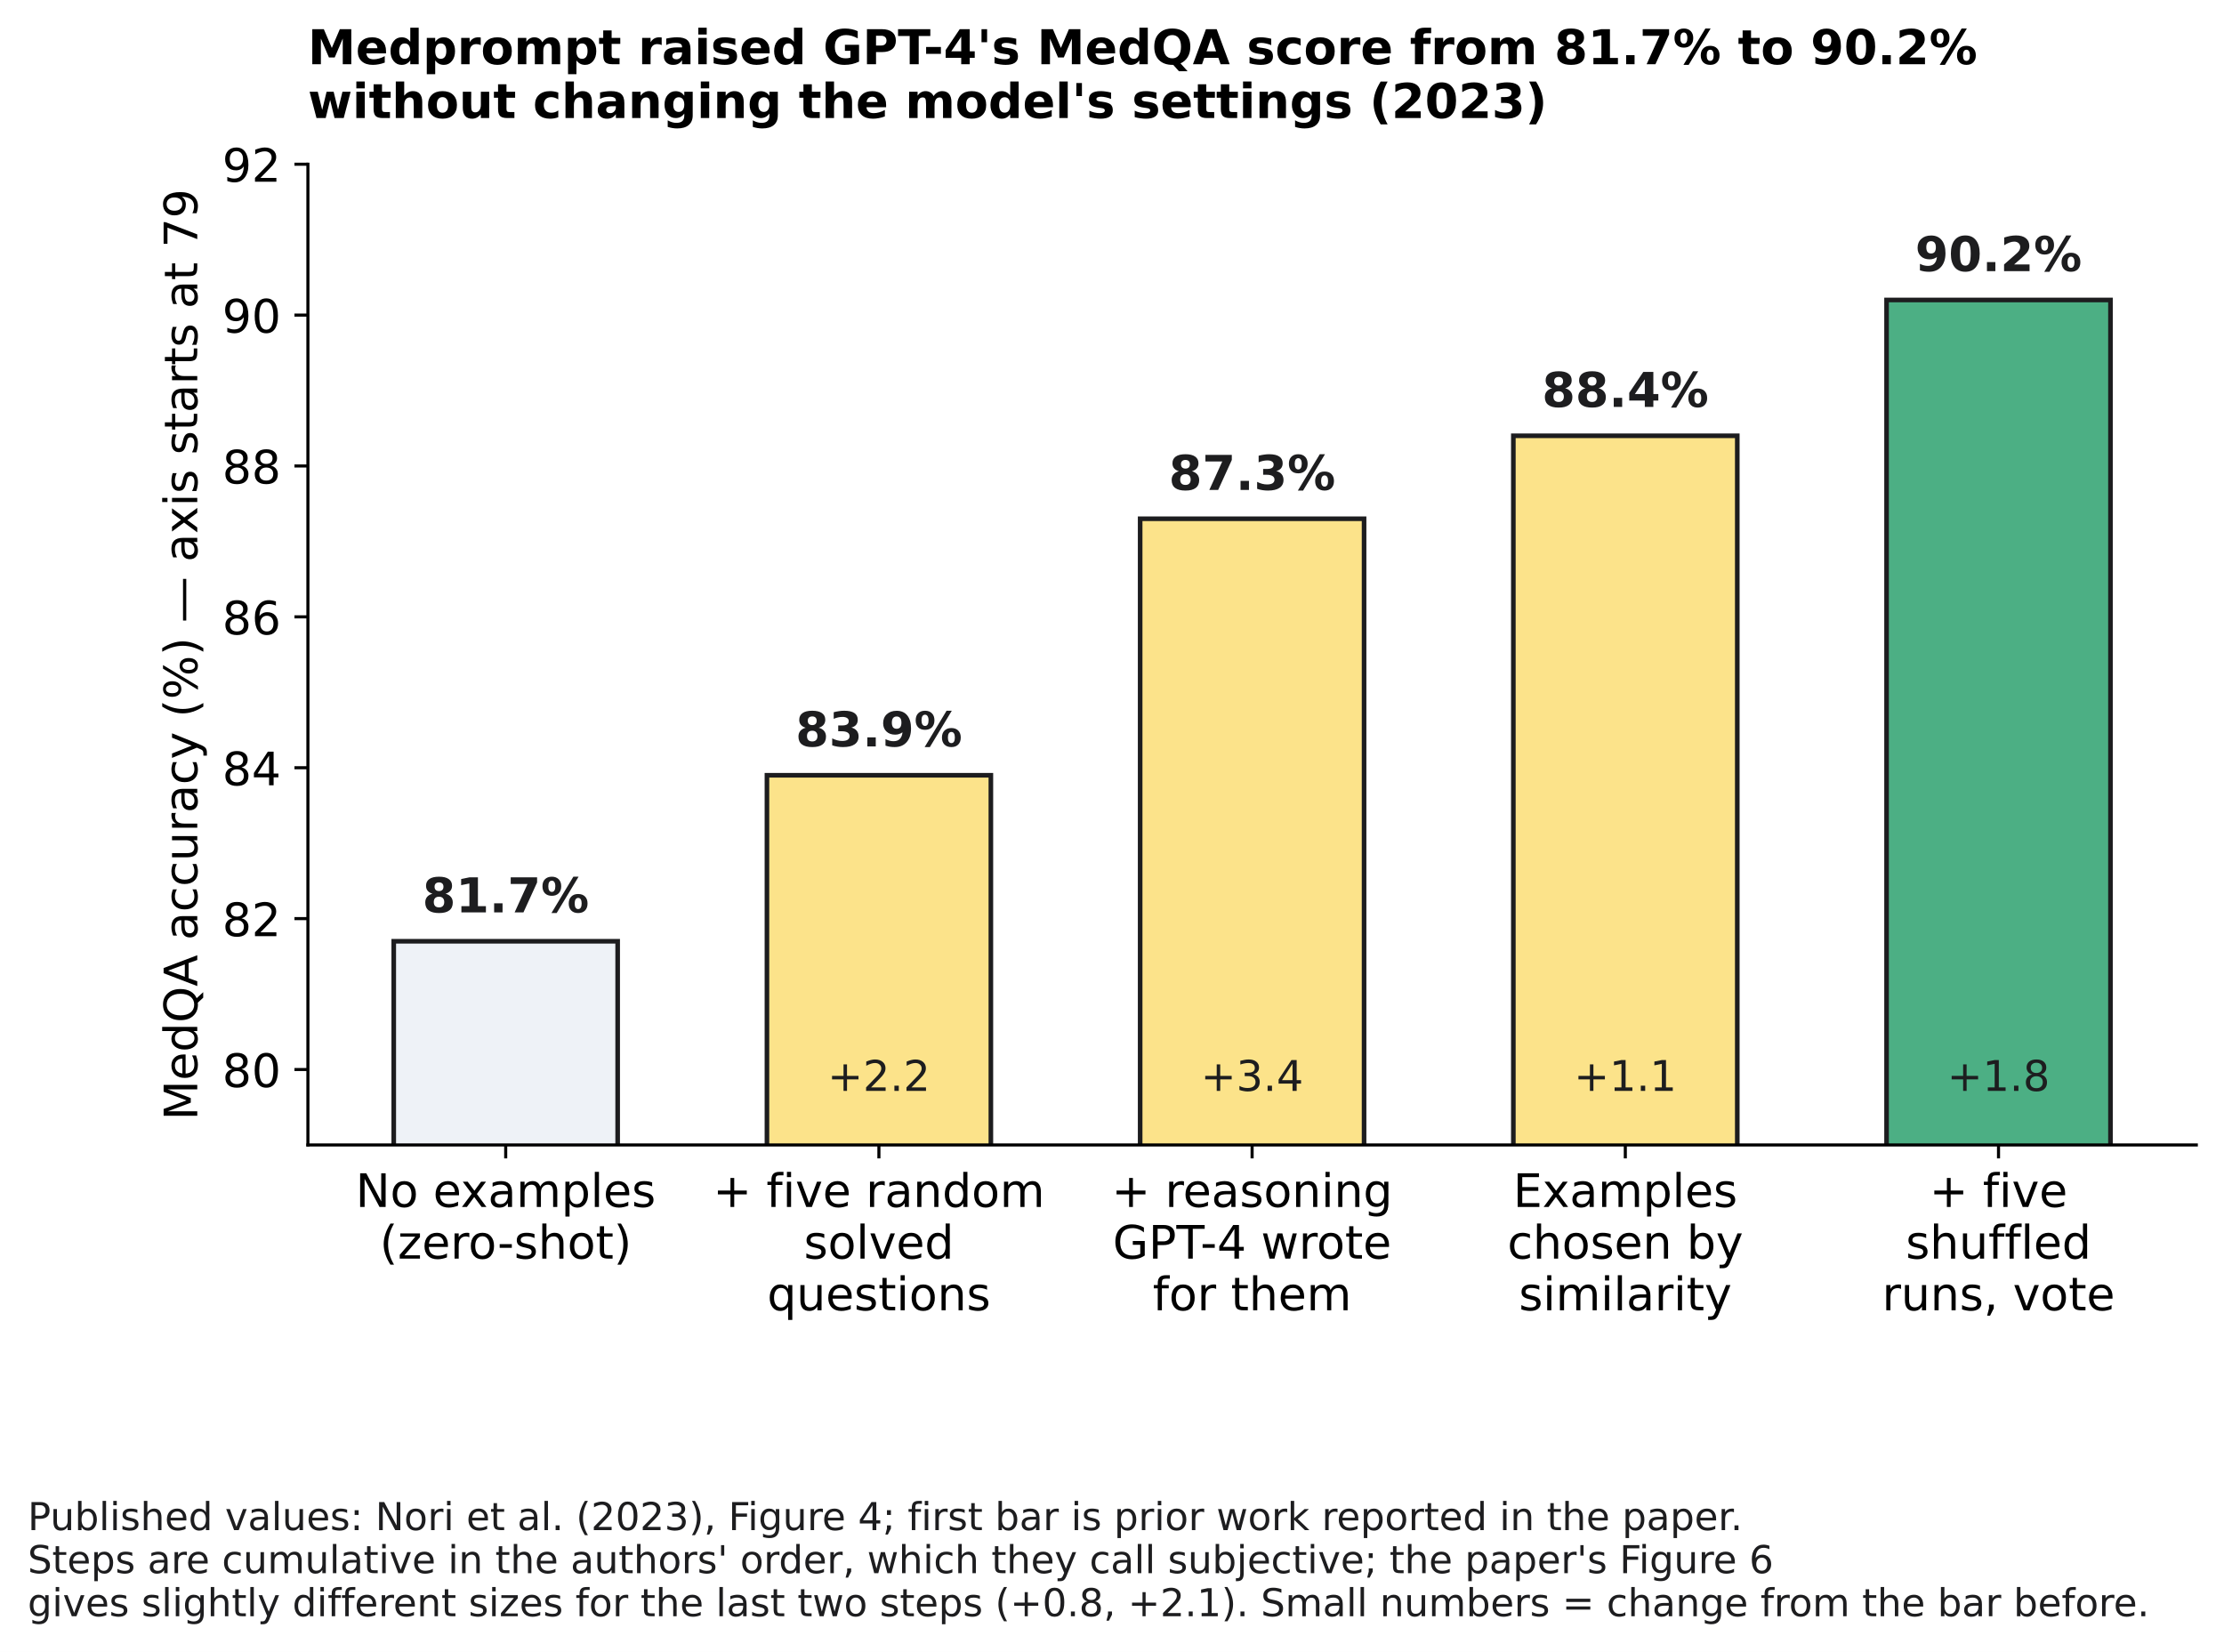
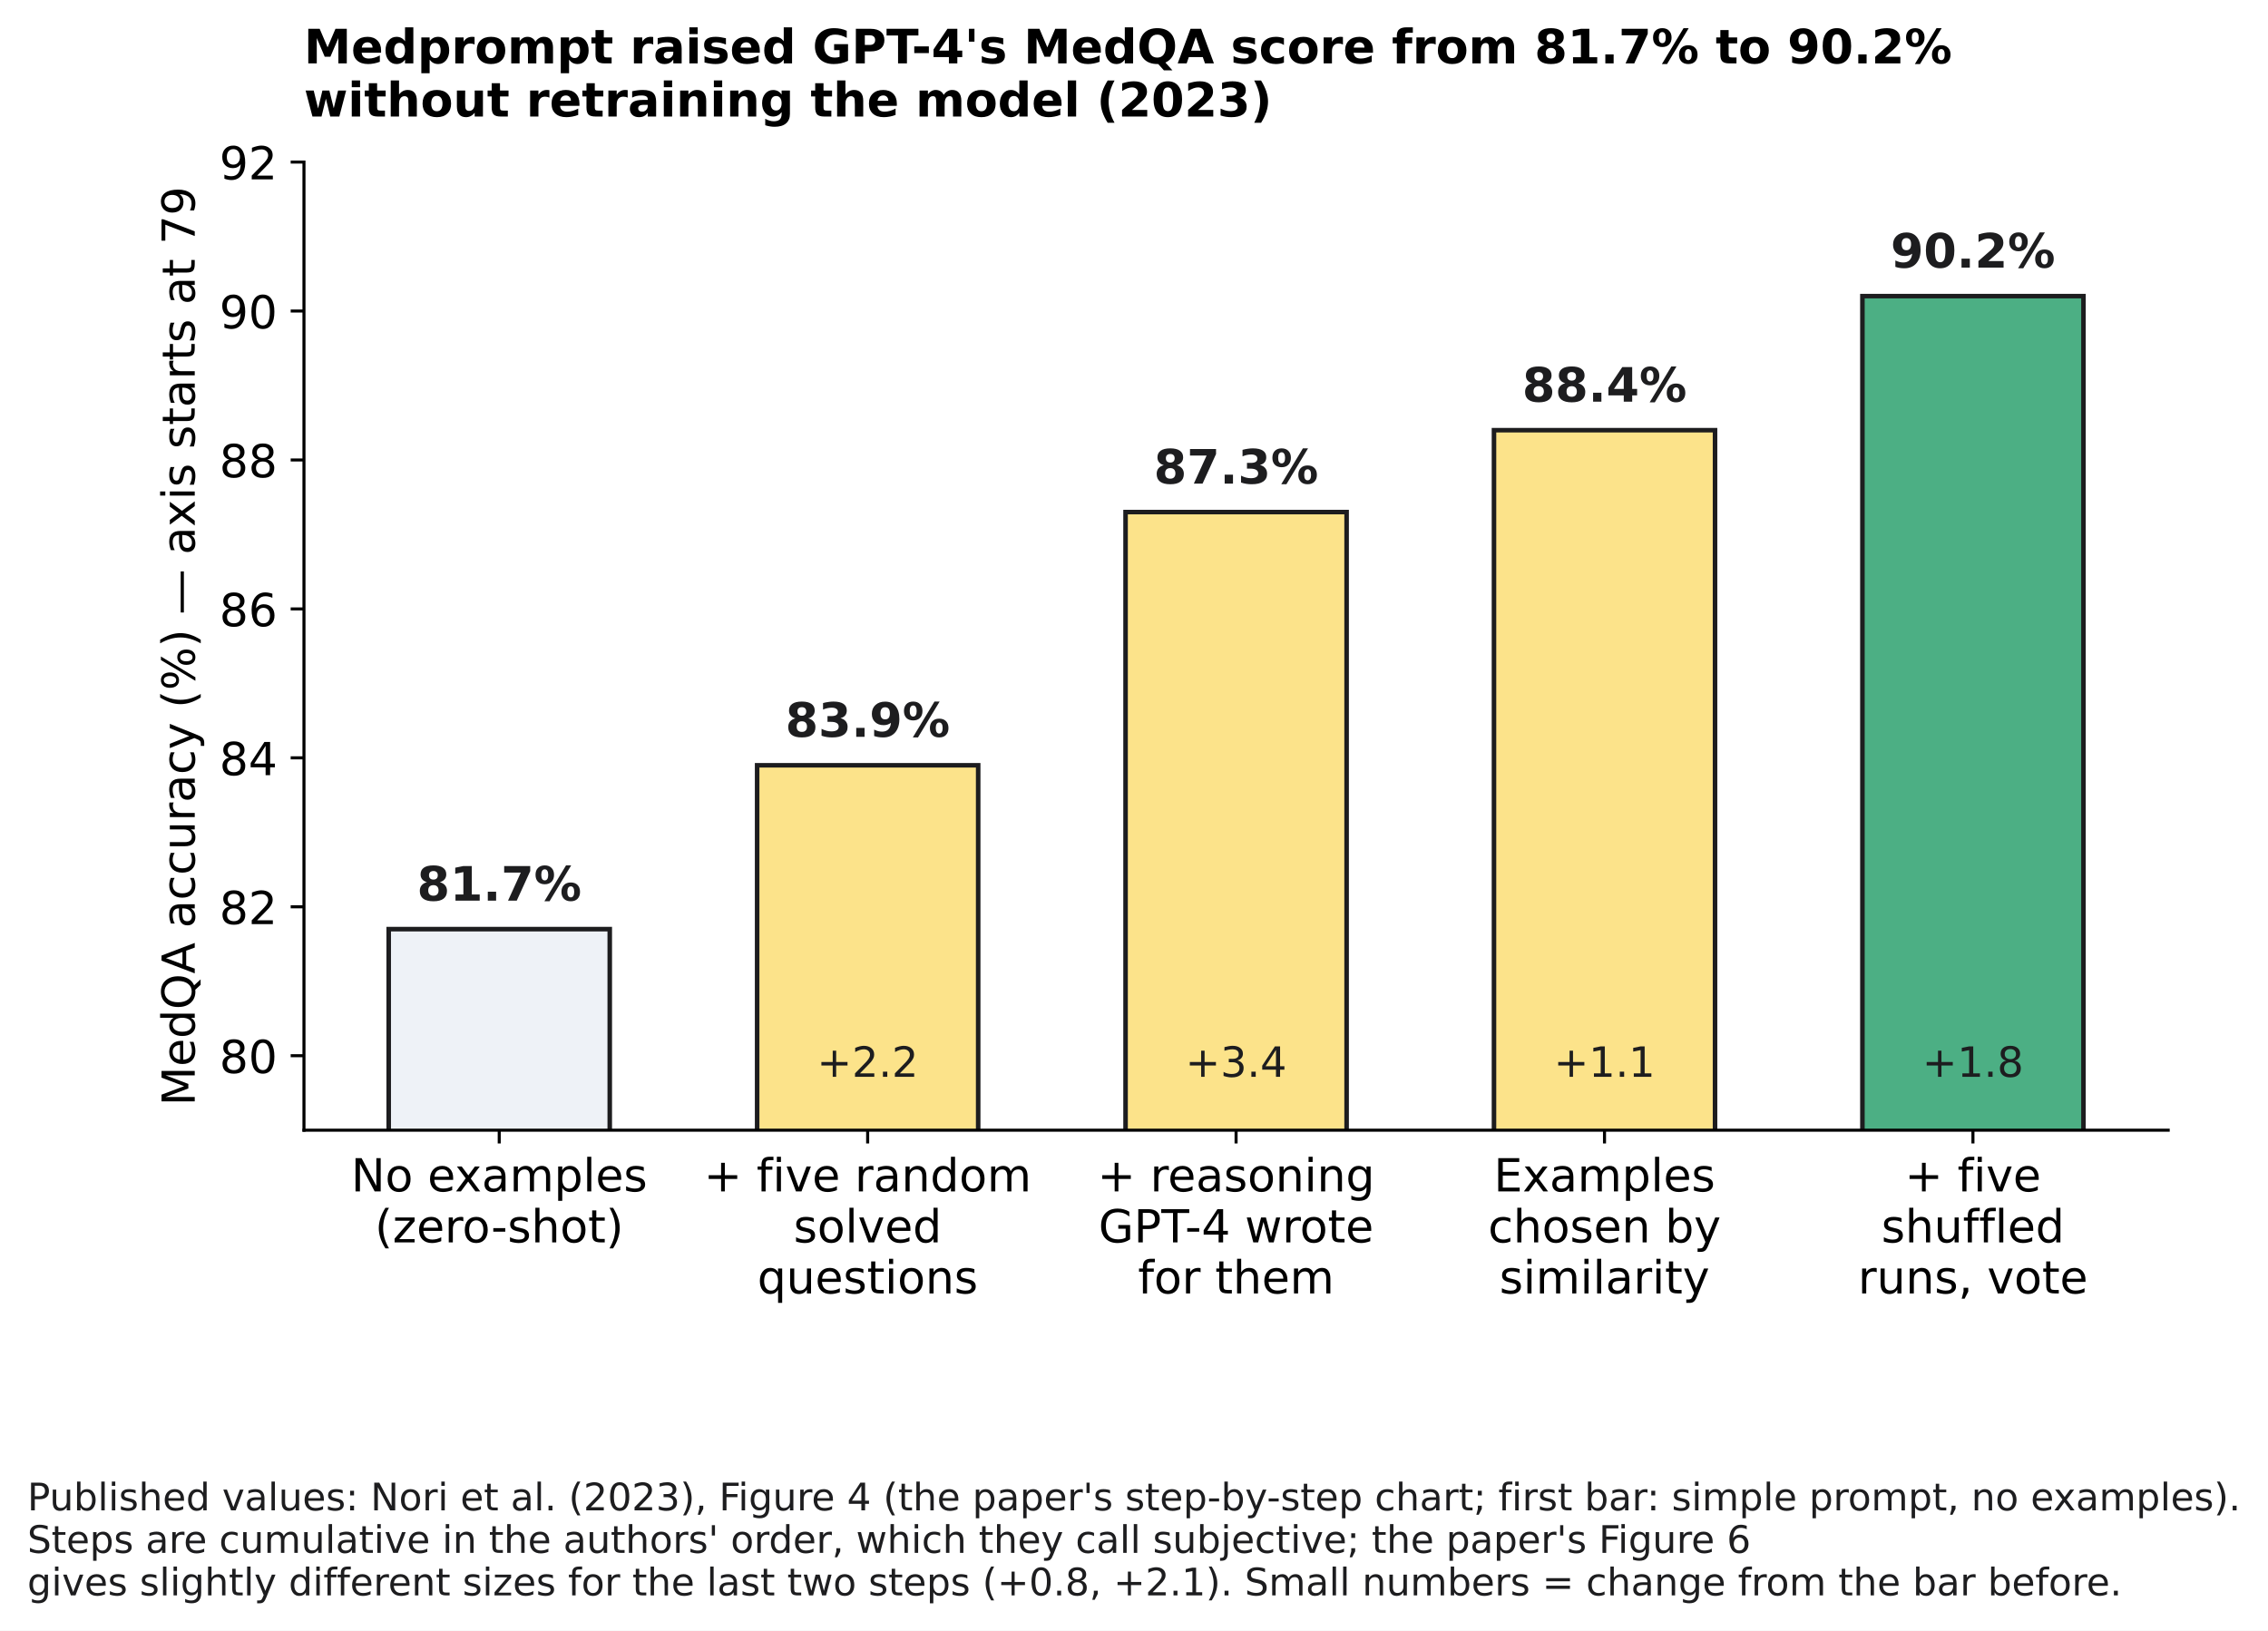
- <svg xmlns="http://www.w3.org/2000/svg" xmlns:xlink="http://www.w3.org/1999/xlink" width="578.304pt" height="429.543pt" viewBox="0 0 578.304 429.543" version="1.1">
+ <svg xmlns="http://www.w3.org/2000/svg" xmlns:xlink="http://www.w3.org/1999/xlink" width="597.391pt" height="429.543pt" viewBox="0 0 597.391 429.543" version="1.1">
  <defs>
    <style type="text/css">*{stroke-linejoin: round; stroke-linecap: butt}</style>
  </defs>
  <g id="figure_1">
    <g id="patch_1">
-       <path d="M 0 429.543  L 578.304 429.543  L 578.304 0  L 0 0  z " style="fill: #ffffff" />
+       <path d="M 0 429.543  L 597.391 429.543  L 597.391 0  L 0 0  z " style="fill: #ffffff" />
    </g>
    <g id="axes_1">
      <g id="patch_2">
        <path d="M 80.064 297.719  L 571.104 297.719  L 571.104 42.695  L 80.064 42.695  z " style="fill: #ffffff" />
      </g>
      <g id="patch_3">
-         <path d="M 102.384 1847.481  L 160.61 1847.481  L 160.61 244.753  L 102.384 244.753  z " clip-path="url(#pc1f231b0bd)" style="fill: #eef2f7; stroke: #1d1d1f; stroke-width: 1.2; stroke-linejoin: miter" />
+         <path d="M 102.384 1847.481  L 160.61 1847.481  L 160.61 244.753  L 102.384 244.753  z " clip-path="url(#p0e576412d0)" style="fill: #eef2f7; stroke: #1d1d1f; stroke-width: 1.2; stroke-linejoin: miter" />
      </g>
      <g id="patch_4">
-         <path d="M 199.427 1847.481  L 257.654 1847.481  L 257.654 201.595  L 199.427 201.595  z " clip-path="url(#pc1f231b0bd)" style="fill: #fce38a; stroke: #1d1d1f; stroke-width: 1.2; stroke-linejoin: miter" />
+         <path d="M 199.427 1847.481  L 257.654 1847.481  L 257.654 201.595  L 199.427 201.595  z " clip-path="url(#p0e576412d0)" style="fill: #fce38a; stroke: #1d1d1f; stroke-width: 1.2; stroke-linejoin: miter" />
      </g>
      <g id="patch_5">
-         <path d="M 296.471 1847.481  L 354.697 1847.481  L 354.697 134.896  L 296.471 134.896  z " clip-path="url(#pc1f231b0bd)" style="fill: #fce38a; stroke: #1d1d1f; stroke-width: 1.2; stroke-linejoin: miter" />
+         <path d="M 296.471 1847.481  L 354.697 1847.481  L 354.697 134.896  L 296.471 134.896  z " clip-path="url(#p0e576412d0)" style="fill: #fce38a; stroke: #1d1d1f; stroke-width: 1.2; stroke-linejoin: miter" />
      </g>
      <g id="patch_6">
-         <path d="M 393.514 1847.481  L 451.741 1847.481  L 451.741 113.317  L 393.514 113.317  z " clip-path="url(#pc1f231b0bd)" style="fill: #fce38a; stroke: #1d1d1f; stroke-width: 1.2; stroke-linejoin: miter" />
+         <path d="M 393.514 1847.481  L 451.741 1847.481  L 451.741 113.317  L 393.514 113.317  z " clip-path="url(#p0e576412d0)" style="fill: #fce38a; stroke: #1d1d1f; stroke-width: 1.2; stroke-linejoin: miter" />
      </g>
      <g id="patch_7">
-         <path d="M 490.558 1847.481  L 548.784 1847.481  L 548.784 78.006  L 490.558 78.006  z " clip-path="url(#pc1f231b0bd)" style="fill: #4caf84; stroke: #1d1d1f; stroke-width: 1.2; stroke-linejoin: miter" />
+         <path d="M 490.558 1847.481  L 548.784 1847.481  L 548.784 78.006  L 490.558 78.006  z " clip-path="url(#p0e576412d0)" style="fill: #4caf84; stroke: #1d1d1f; stroke-width: 1.2; stroke-linejoin: miter" />
      </g>
      <g id="matplotlib.axis_1">
        <g id="xtick_1">
          <g id="line2d_1">
            <defs>
-               <path id="m64e1b8d2f0" d="M 0 0  L 0 3.5  " style="stroke: #000000; stroke-width: 0.8" />
+               <path id="mc792ad1096" d="M 0 0  L 0 3.5  " style="stroke: #000000; stroke-width: 0.8" />
            </defs>
            <g>
-               <use xlink:href="#m64e1b8d2f0" x="131.497" y="297.719" style="stroke: #000000; stroke-width: 0.8" />
+               <use xlink:href="#mc792ad1096" x="131.497" y="297.719" style="stroke: #000000; stroke-width: 0.8" />
            </g>
          </g>
          <g id="text_1">
            <text style="font: 12px 'DejaVu Sans', 'Bitstream Vera Sans', 'Computer Modern Sans Serif', 'Lucida Grande', 'Verdana', 'Geneva', 'Lucid', 'Arial', 'Helvetica', 'Avant Garde', sans-serif" transform="translate(92.47736 313.8374)">No examples</text>
            <text style="font: 12px 'DejaVu Sans', 'Bitstream Vera Sans', 'Computer Modern Sans Serif', 'Lucida Grande', 'Verdana', 'Geneva', 'Lucid', 'Arial', 'Helvetica', 'Avant Garde', sans-serif" transform="translate(98.74267 327.2748)">(zero-shot)</text>
          </g>
        </g>
        <g id="xtick_2">
          <g id="line2d_2">
            <g>
-               <use xlink:href="#m64e1b8d2f0" x="228.541" y="297.719" style="stroke: #000000; stroke-width: 0.8" />
+               <use xlink:href="#mc792ad1096" x="228.541" y="297.719" style="stroke: #000000; stroke-width: 0.8" />
            </g>
          </g>
          <g id="text_2">
            <text style="font: 12px 'DejaVu Sans', 'Bitstream Vera Sans', 'Computer Modern Sans Serif', 'Lucida Grande', 'Verdana', 'Geneva', 'Lucid', 'Arial', 'Helvetica', 'Avant Garde', sans-serif" transform="translate(185.4061 313.8374)">+ five random</text>
            <text style="font: 12px 'DejaVu Sans', 'Bitstream Vera Sans', 'Computer Modern Sans Serif', 'Lucida Grande', 'Verdana', 'Geneva', 'Lucid', 'Arial', 'Helvetica', 'Avant Garde', sans-serif" transform="translate(209.0246 327.2748)">solved</text>
            <text style="font: 12px 'DejaVu Sans', 'Bitstream Vera Sans', 'Computer Modern Sans Serif', 'Lucida Grande', 'Verdana', 'Geneva', 'Lucid', 'Arial', 'Helvetica', 'Avant Garde', sans-serif" transform="translate(199.493 340.7122)">questions</text>
          </g>
        </g>
        <g id="xtick_3">
          <g id="line2d_3">
            <g>
-               <use xlink:href="#m64e1b8d2f0" x="325.584" y="297.719" style="stroke: #000000; stroke-width: 0.8" />
+               <use xlink:href="#mc792ad1096" x="325.584" y="297.719" style="stroke: #000000; stroke-width: 0.8" />
            </g>
          </g>
          <g id="text_3">
            <text style="font: 12px 'DejaVu Sans', 'Bitstream Vera Sans', 'Computer Modern Sans Serif', 'Lucida Grande', 'Verdana', 'Geneva', 'Lucid', 'Arial', 'Helvetica', 'Avant Garde', sans-serif" transform="translate(289.0712 313.8374)">+ reasoning</text>
            <text style="font: 12px 'DejaVu Sans', 'Bitstream Vera Sans', 'Computer Modern Sans Serif', 'Lucida Grande', 'Verdana', 'Geneva', 'Lucid', 'Arial', 'Helvetica', 'Avant Garde', sans-serif" transform="translate(289.3571 327.2748)">GPT-4 wrote</text>
            <text style="font: 12px 'DejaVu Sans', 'Bitstream Vera Sans', 'Computer Modern Sans Serif', 'Lucida Grande', 'Verdana', 'Geneva', 'Lucid', 'Arial', 'Helvetica', 'Avant Garde', sans-serif" transform="translate(299.7362 340.7122)">for them</text>
          </g>
        </g>
        <g id="xtick_4">
          <g id="line2d_4">
            <g>
-               <use xlink:href="#m64e1b8d2f0" x="422.627" y="297.719" style="stroke: #000000; stroke-width: 0.8" />
+               <use xlink:href="#mc792ad1096" x="422.627" y="297.719" style="stroke: #000000; stroke-width: 0.8" />
            </g>
          </g>
          <g id="text_4">
            <text style="font: 12px 'DejaVu Sans', 'Bitstream Vera Sans', 'Computer Modern Sans Serif', 'Lucida Grande', 'Verdana', 'Geneva', 'Lucid', 'Arial', 'Helvetica', 'Avant Garde', sans-serif" transform="translate(393.4703 313.8374)">Examples</text>
            <text style="font: 12px 'DejaVu Sans', 'Bitstream Vera Sans', 'Computer Modern Sans Serif', 'Lucida Grande', 'Verdana', 'Geneva', 'Lucid', 'Arial', 'Helvetica', 'Avant Garde', sans-serif" transform="translate(391.9675 327.2748)">chosen by</text>
            <text style="font: 12px 'DejaVu Sans', 'Bitstream Vera Sans', 'Computer Modern Sans Serif', 'Lucida Grande', 'Verdana', 'Geneva', 'Lucid', 'Arial', 'Helvetica', 'Avant Garde', sans-serif" transform="translate(394.9431 340.7122)">similarity</text>
          </g>
        </g>
        <g id="xtick_5">
          <g id="line2d_5">
            <g>
-               <use xlink:href="#m64e1b8d2f0" x="519.671" y="297.719" style="stroke: #000000; stroke-width: 0.8" />
+               <use xlink:href="#mc792ad1096" x="519.671" y="297.719" style="stroke: #000000; stroke-width: 0.8" />
            </g>
          </g>
          <g id="text_5">
            <text style="font: 12px 'DejaVu Sans', 'Bitstream Vera Sans', 'Computer Modern Sans Serif', 'Lucida Grande', 'Verdana', 'Geneva', 'Lucid', 'Arial', 'Helvetica', 'Avant Garde', sans-serif" transform="translate(501.7141 313.8374)">+ five</text>
            <text style="font: 12px 'DejaVu Sans', 'Bitstream Vera Sans', 'Computer Modern Sans Serif', 'Lucida Grande', 'Verdana', 'Geneva', 'Lucid', 'Arial', 'Helvetica', 'Avant Garde', sans-serif" transform="translate(495.5481 327.2748)">shuffled</text>
            <text style="font: 12px 'DejaVu Sans', 'Bitstream Vera Sans', 'Computer Modern Sans Serif', 'Lucida Grande', 'Verdana', 'Geneva', 'Lucid', 'Arial', 'Helvetica', 'Avant Garde', sans-serif" transform="translate(489.3935 340.7122)">runs, vote</text>
          </g>
        </g>
      </g>
      <g id="matplotlib.axis_2">
        <g id="ytick_1">
          <g id="line2d_6">
            <defs>
-               <path id="m1248c7d3e4" d="M 0 0  L -3.5 0  " style="stroke: #000000; stroke-width: 0.8" />
+               <path id="m8e0b9f73f2" d="M 0 0  L -3.5 0  " style="stroke: #000000; stroke-width: 0.8" />
            </defs>
            <g>
-               <use xlink:href="#m1248c7d3e4" x="80.064" y="278.102" style="stroke: #000000; stroke-width: 0.8" />
+               <use xlink:href="#m8e0b9f73f2" x="80.064" y="278.102" style="stroke: #000000; stroke-width: 0.8" />
            </g>
          </g>
          <g id="text_6">
            <text style="font: 12px 'DejaVu Sans', 'Bitstream Vera Sans', 'Computer Modern Sans Serif', 'Lucida Grande', 'Verdana', 'Geneva', 'Lucid', 'Arial', 'Helvetica', 'Avant Garde', sans-serif; text-anchor: end" x="73.064" y="282.661" transform="rotate(-0 73.064 282.6611)">80</text>
          </g>
        </g>
        <g id="ytick_2">
          <g id="line2d_7">
            <g>
-               <use xlink:href="#m1248c7d3e4" x="80.064" y="238.868" style="stroke: #000000; stroke-width: 0.8" />
+               <use xlink:href="#m8e0b9f73f2" x="80.064" y="238.868" style="stroke: #000000; stroke-width: 0.8" />
            </g>
          </g>
          <g id="text_7">
            <text style="font: 12px 'DejaVu Sans', 'Bitstream Vera Sans', 'Computer Modern Sans Serif', 'Lucida Grande', 'Verdana', 'Geneva', 'Lucid', 'Arial', 'Helvetica', 'Avant Garde', sans-serif; text-anchor: end" x="73.064" y="243.427" transform="rotate(-0 73.064 243.4267)">82</text>
          </g>
        </g>
        <g id="ytick_3">
          <g id="line2d_8">
            <g>
-               <use xlink:href="#m1248c7d3e4" x="80.064" y="199.633" style="stroke: #000000; stroke-width: 0.8" />
+               <use xlink:href="#m8e0b9f73f2" x="80.064" y="199.633" style="stroke: #000000; stroke-width: 0.8" />
            </g>
          </g>
          <g id="text_8">
            <text style="font: 12px 'DejaVu Sans', 'Bitstream Vera Sans', 'Computer Modern Sans Serif', 'Lucida Grande', 'Verdana', 'Geneva', 'Lucid', 'Arial', 'Helvetica', 'Avant Garde', sans-serif; text-anchor: end" x="73.064" y="204.192" transform="rotate(-0 73.064 204.1922)">84</text>
          </g>
        </g>
        <g id="ytick_4">
          <g id="line2d_9">
            <g>
-               <use xlink:href="#m1248c7d3e4" x="80.064" y="160.399" style="stroke: #000000; stroke-width: 0.8" />
+               <use xlink:href="#m8e0b9f73f2" x="80.064" y="160.399" style="stroke: #000000; stroke-width: 0.8" />
            </g>
          </g>
          <g id="text_9">
            <text style="font: 12px 'DejaVu Sans', 'Bitstream Vera Sans', 'Computer Modern Sans Serif', 'Lucida Grande', 'Verdana', 'Geneva', 'Lucid', 'Arial', 'Helvetica', 'Avant Garde', sans-serif; text-anchor: end" x="73.064" y="164.958" transform="rotate(-0 73.064 164.9578)">86</text>
          </g>
        </g>
        <g id="ytick_5">
          <g id="line2d_10">
            <g>
-               <use xlink:href="#m1248c7d3e4" x="80.064" y="121.164" style="stroke: #000000; stroke-width: 0.8" />
+               <use xlink:href="#m8e0b9f73f2" x="80.064" y="121.164" style="stroke: #000000; stroke-width: 0.8" />
            </g>
          </g>
          <g id="text_10">
            <text style="font: 12px 'DejaVu Sans', 'Bitstream Vera Sans', 'Computer Modern Sans Serif', 'Lucida Grande', 'Verdana', 'Geneva', 'Lucid', 'Arial', 'Helvetica', 'Avant Garde', sans-serif; text-anchor: end" x="73.064" y="125.723" transform="rotate(-0 73.064 125.7233)">88</text>
          </g>
        </g>
        <g id="ytick_6">
          <g id="line2d_11">
            <g>
-               <use xlink:href="#m1248c7d3e4" x="80.064" y="81.93" style="stroke: #000000; stroke-width: 0.8" />
+               <use xlink:href="#m8e0b9f73f2" x="80.064" y="81.93" style="stroke: #000000; stroke-width: 0.8" />
            </g>
          </g>
          <g id="text_11">
            <text style="font: 12px 'DejaVu Sans', 'Bitstream Vera Sans', 'Computer Modern Sans Serif', 'Lucida Grande', 'Verdana', 'Geneva', 'Lucid', 'Arial', 'Helvetica', 'Avant Garde', sans-serif; text-anchor: end" x="73.064" y="86.489" transform="rotate(-0 73.064 86.48884)">90</text>
          </g>
        </g>
        <g id="ytick_7">
          <g id="line2d_12">
            <g>
-               <use xlink:href="#m1248c7d3e4" x="80.064" y="42.695" style="stroke: #000000; stroke-width: 0.8" />
+               <use xlink:href="#m8e0b9f73f2" x="80.064" y="42.695" style="stroke: #000000; stroke-width: 0.8" />
            </g>
          </g>
          <g id="text_12">
            <text style="font: 12px 'DejaVu Sans', 'Bitstream Vera Sans', 'Computer Modern Sans Serif', 'Lucida Grande', 'Verdana', 'Geneva', 'Lucid', 'Arial', 'Helvetica', 'Avant Garde', sans-serif; text-anchor: end" x="73.064" y="47.254" transform="rotate(-0 73.064 47.25438)">92</text>
          </g>
        </g>
        <g id="text_13">
          <text style="font: 12px 'DejaVu Sans', 'Bitstream Vera Sans', 'Computer Modern Sans Serif', 'Lucida Grande', 'Verdana', 'Geneva', 'Lucid', 'Arial', 'Helvetica', 'Avant Garde', sans-serif; text-anchor: middle" x="51.298" y="170.207" transform="rotate(-90 51.29838 170.2073)">MedQA accuracy (%) — axis starts at 79</text>
        </g>
      </g>
      <g id="patch_8">
        <path d="M 80.064 297.719  L 80.064 42.695  " style="fill: none; stroke: #000000; stroke-width: 0.8; stroke-linejoin: miter; stroke-linecap: square" />
      </g>
      <g id="patch_9">
        <path d="M 80.064 297.719  L 571.104 297.719  " style="fill: none; stroke: #000000; stroke-width: 0.8; stroke-linejoin: miter; stroke-linecap: square" />
      </g>
      <g id="text_14">
        <text style="fill: #1d1d1f; font: 700 12.5px 'DejaVu Sans', 'Bitstream Vera Sans', 'Computer Modern Sans Serif', 'Lucida Grande', 'Verdana', 'Geneva', 'Lucid', 'Arial', 'Helvetica', 'Avant Garde', sans-serif; text-anchor: middle" x="131.497" y="237.249" transform="rotate(-0 131.497 237.2489)">81.7%</text>
      </g>
      <g id="text_15">
        <text style="fill: #1d1d1f; font: 700 12.5px 'DejaVu Sans', 'Bitstream Vera Sans', 'Computer Modern Sans Serif', 'Lucida Grande', 'Verdana', 'Geneva', 'Lucid', 'Arial', 'Helvetica', 'Avant Garde', sans-serif; text-anchor: middle" x="228.541" y="194.091" transform="rotate(-0 228.5405 194.091)">83.9%</text>
      </g>
      <g id="text_16">
        <text style="fill: #1d1d1f; font: 11px 'DejaVu Sans', 'Bitstream Vera Sans', 'Computer Modern Sans Serif', 'Lucida Grande', 'Verdana', 'Geneva', 'Lucid', 'Arial', 'Helvetica', 'Avant Garde', sans-serif; text-anchor: middle" x="228.541" y="283.661" transform="rotate(-0 228.5405 283.6613)">+2.2</text>
      </g>
      <g id="text_17">
        <text style="fill: #1d1d1f; font: 700 12.5px 'DejaVu Sans', 'Bitstream Vera Sans', 'Computer Modern Sans Serif', 'Lucida Grande', 'Verdana', 'Geneva', 'Lucid', 'Arial', 'Helvetica', 'Avant Garde', sans-serif; text-anchor: middle" x="325.584" y="127.392" transform="rotate(-0 325.584 127.3924)">87.3%</text>
      </g>
      <g id="text_18">
        <text style="fill: #1d1d1f; font: 11px 'DejaVu Sans', 'Bitstream Vera Sans', 'Computer Modern Sans Serif', 'Lucida Grande', 'Verdana', 'Geneva', 'Lucid', 'Arial', 'Helvetica', 'Avant Garde', sans-serif; text-anchor: middle" x="325.584" y="283.661" transform="rotate(-0 325.584 283.6613)">+3.4</text>
      </g>
      <g id="text_19">
        <text style="fill: #1d1d1f; font: 700 12.5px 'DejaVu Sans', 'Bitstream Vera Sans', 'Computer Modern Sans Serif', 'Lucida Grande', 'Verdana', 'Geneva', 'Lucid', 'Arial', 'Helvetica', 'Avant Garde', sans-serif; text-anchor: middle" x="422.627" y="105.813" transform="rotate(-0 422.6275 105.8134)">88.4%</text>
      </g>
      <g id="text_20">
        <text style="fill: #1d1d1f; font: 11px 'DejaVu Sans', 'Bitstream Vera Sans', 'Computer Modern Sans Serif', 'Lucida Grande', 'Verdana', 'Geneva', 'Lucid', 'Arial', 'Helvetica', 'Avant Garde', sans-serif; text-anchor: middle" x="422.627" y="283.661" transform="rotate(-0 422.6275 283.6613)">+1.1</text>
      </g>
      <g id="text_21">
        <text style="fill: #1d1d1f; font: 700 12.5px 'DejaVu Sans', 'Bitstream Vera Sans', 'Computer Modern Sans Serif', 'Lucida Grande', 'Verdana', 'Geneva', 'Lucid', 'Arial', 'Helvetica', 'Avant Garde', sans-serif; text-anchor: middle" x="519.671" y="70.502" transform="rotate(-0 519.671 70.50241)">90.2%</text>
      </g>
      <g id="text_22">
        <text style="fill: #1d1d1f; font: 11px 'DejaVu Sans', 'Bitstream Vera Sans', 'Computer Modern Sans Serif', 'Lucida Grande', 'Verdana', 'Geneva', 'Lucid', 'Arial', 'Helvetica', 'Avant Garde', sans-serif; text-anchor: middle" x="519.671" y="283.661" transform="rotate(-0 519.671 283.6613)">+1.8</text>
      </g>
      <g id="text_23">
        <text style="font: 700 12.5px 'DejaVu Sans', 'Bitstream Vera Sans', 'Computer Modern Sans Serif', 'Lucida Grande', 'Verdana', 'Geneva', 'Lucid', 'Arial', 'Helvetica', 'Avant Garde', sans-serif" transform="translate(80.064 16.69805)">Medprompt raised GPT-4's MedQA score from 81.7% to 90.2%</text>
-         <text style="font: 700 12.5px 'DejaVu Sans', 'Bitstream Vera Sans', 'Computer Modern Sans Serif', 'Lucida Grande', 'Verdana', 'Geneva', 'Lucid', 'Arial', 'Helvetica', 'Avant Garde', sans-serif" transform="translate(80.064 30.69531)">without changing the model's settings (2023)</text>
+         <text style="font: 700 12.5px 'DejaVu Sans', 'Bitstream Vera Sans', 'Computer Modern Sans Serif', 'Lucida Grande', 'Verdana', 'Geneva', 'Lucid', 'Arial', 'Helvetica', 'Avant Garde', sans-serif" transform="translate(80.064 30.69531)">without retraining the model (2023)</text>
      </g>
    </g>
    <g id="text_24">
-       <text style="fill: #1d1d1f; font: 10px 'DejaVu Sans', 'Bitstream Vera Sans', 'Computer Modern Sans Serif', 'Lucida Grande', 'Verdana', 'Geneva', 'Lucid', 'Arial', 'Helvetica', 'Avant Garde', sans-serif" transform="translate(7.2 397.8677)">Published values: Nori et al. (2023), Figure 4; first bar is prior work reported in the paper.</text>
+       <text style="fill: #1d1d1f; font: 10px 'DejaVu Sans', 'Bitstream Vera Sans', 'Computer Modern Sans Serif', 'Lucida Grande', 'Verdana', 'Geneva', 'Lucid', 'Arial', 'Helvetica', 'Avant Garde', sans-serif" transform="translate(7.2 397.8677)">Published values: Nori et al. (2023), Figure 4 (the paper's step-by-step chart; first bar: simple prompt, no examples).</text>
      <text style="fill: #1d1d1f; font: 10px 'DejaVu Sans', 'Bitstream Vera Sans', 'Computer Modern Sans Serif', 'Lucida Grande', 'Verdana', 'Geneva', 'Lucid', 'Arial', 'Helvetica', 'Avant Garde', sans-serif" transform="translate(7.2 409.0655)">Steps are cumulative in the authors' order, which they call subjective; the paper's Figure 6</text>
      <text style="fill: #1d1d1f; font: 10px 'DejaVu Sans', 'Bitstream Vera Sans', 'Computer Modern Sans Serif', 'Lucida Grande', 'Verdana', 'Geneva', 'Lucid', 'Arial', 'Helvetica', 'Avant Garde', sans-serif" transform="translate(7.2 420.2633)">gives slightly different sizes for the last two steps (+0.8, +2.1). Small numbers = change from the bar before.</text>
    </g>
  </g>
  <defs>
-     <clipPath id="pc1f231b0bd">
+     <clipPath id="p0e576412d0">
      <rect x="80.064" y="42.695" width="491.04" height="255.024" />
    </clipPath>
  </defs>
</svg>
